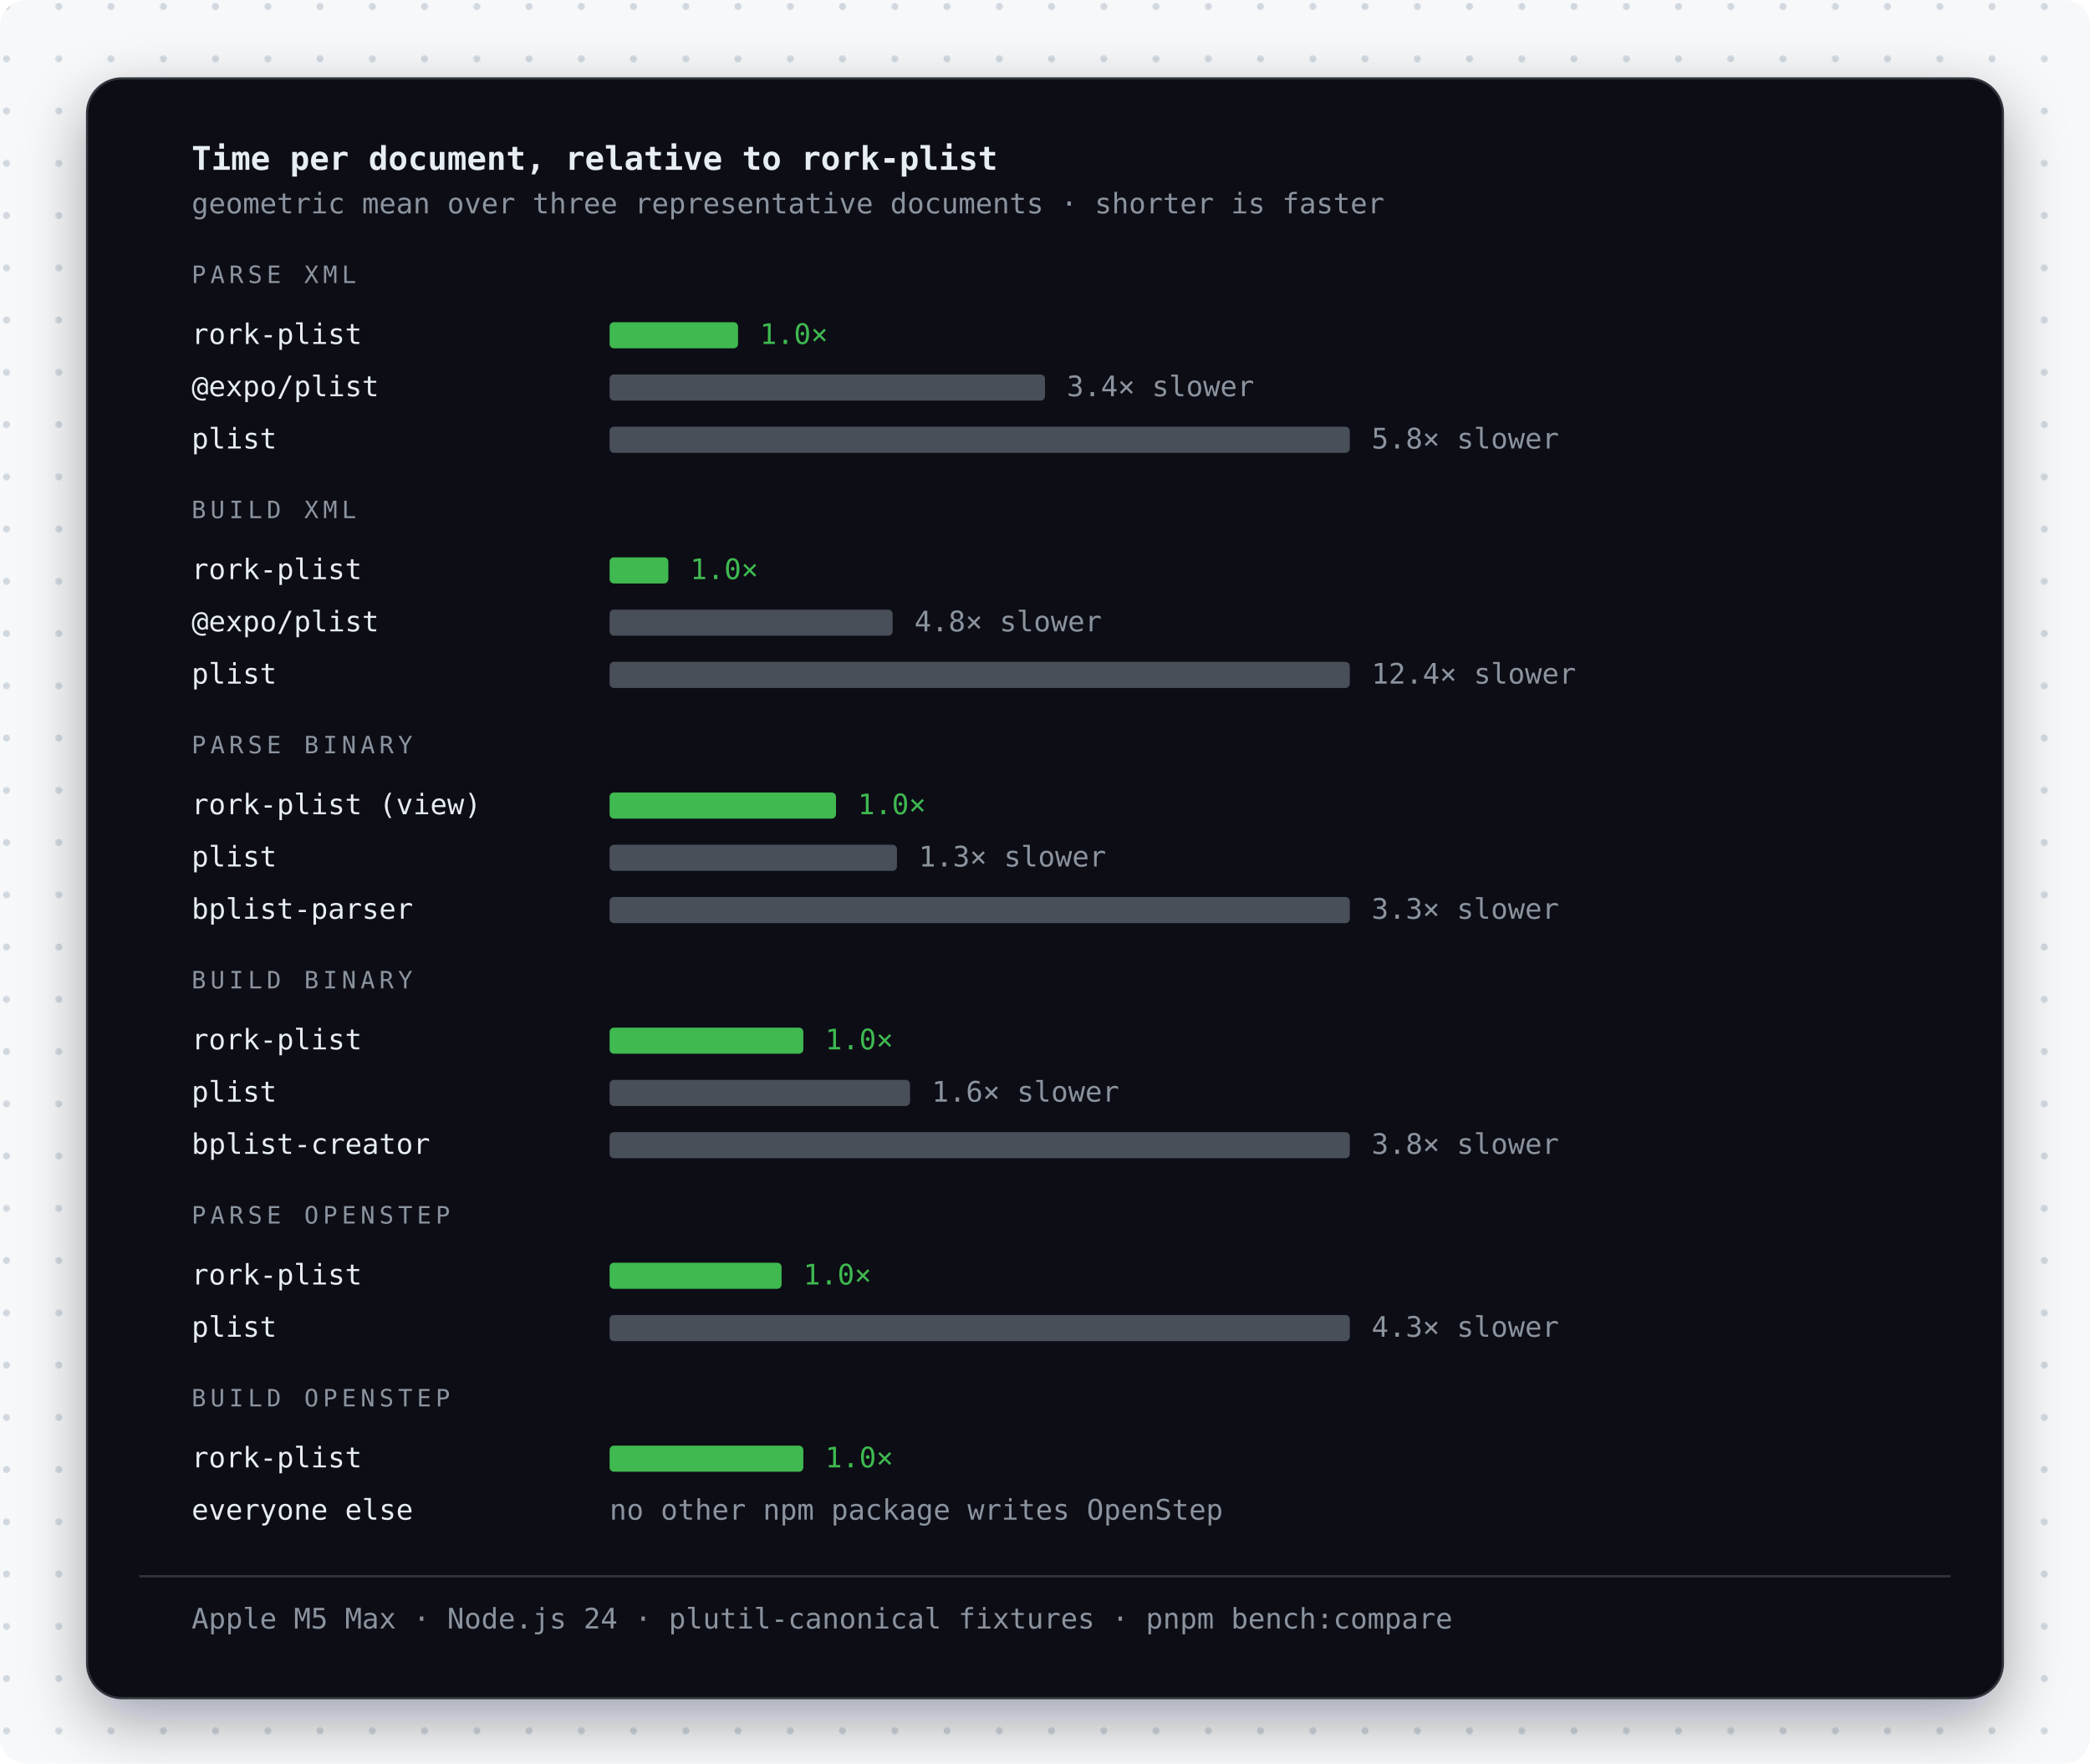
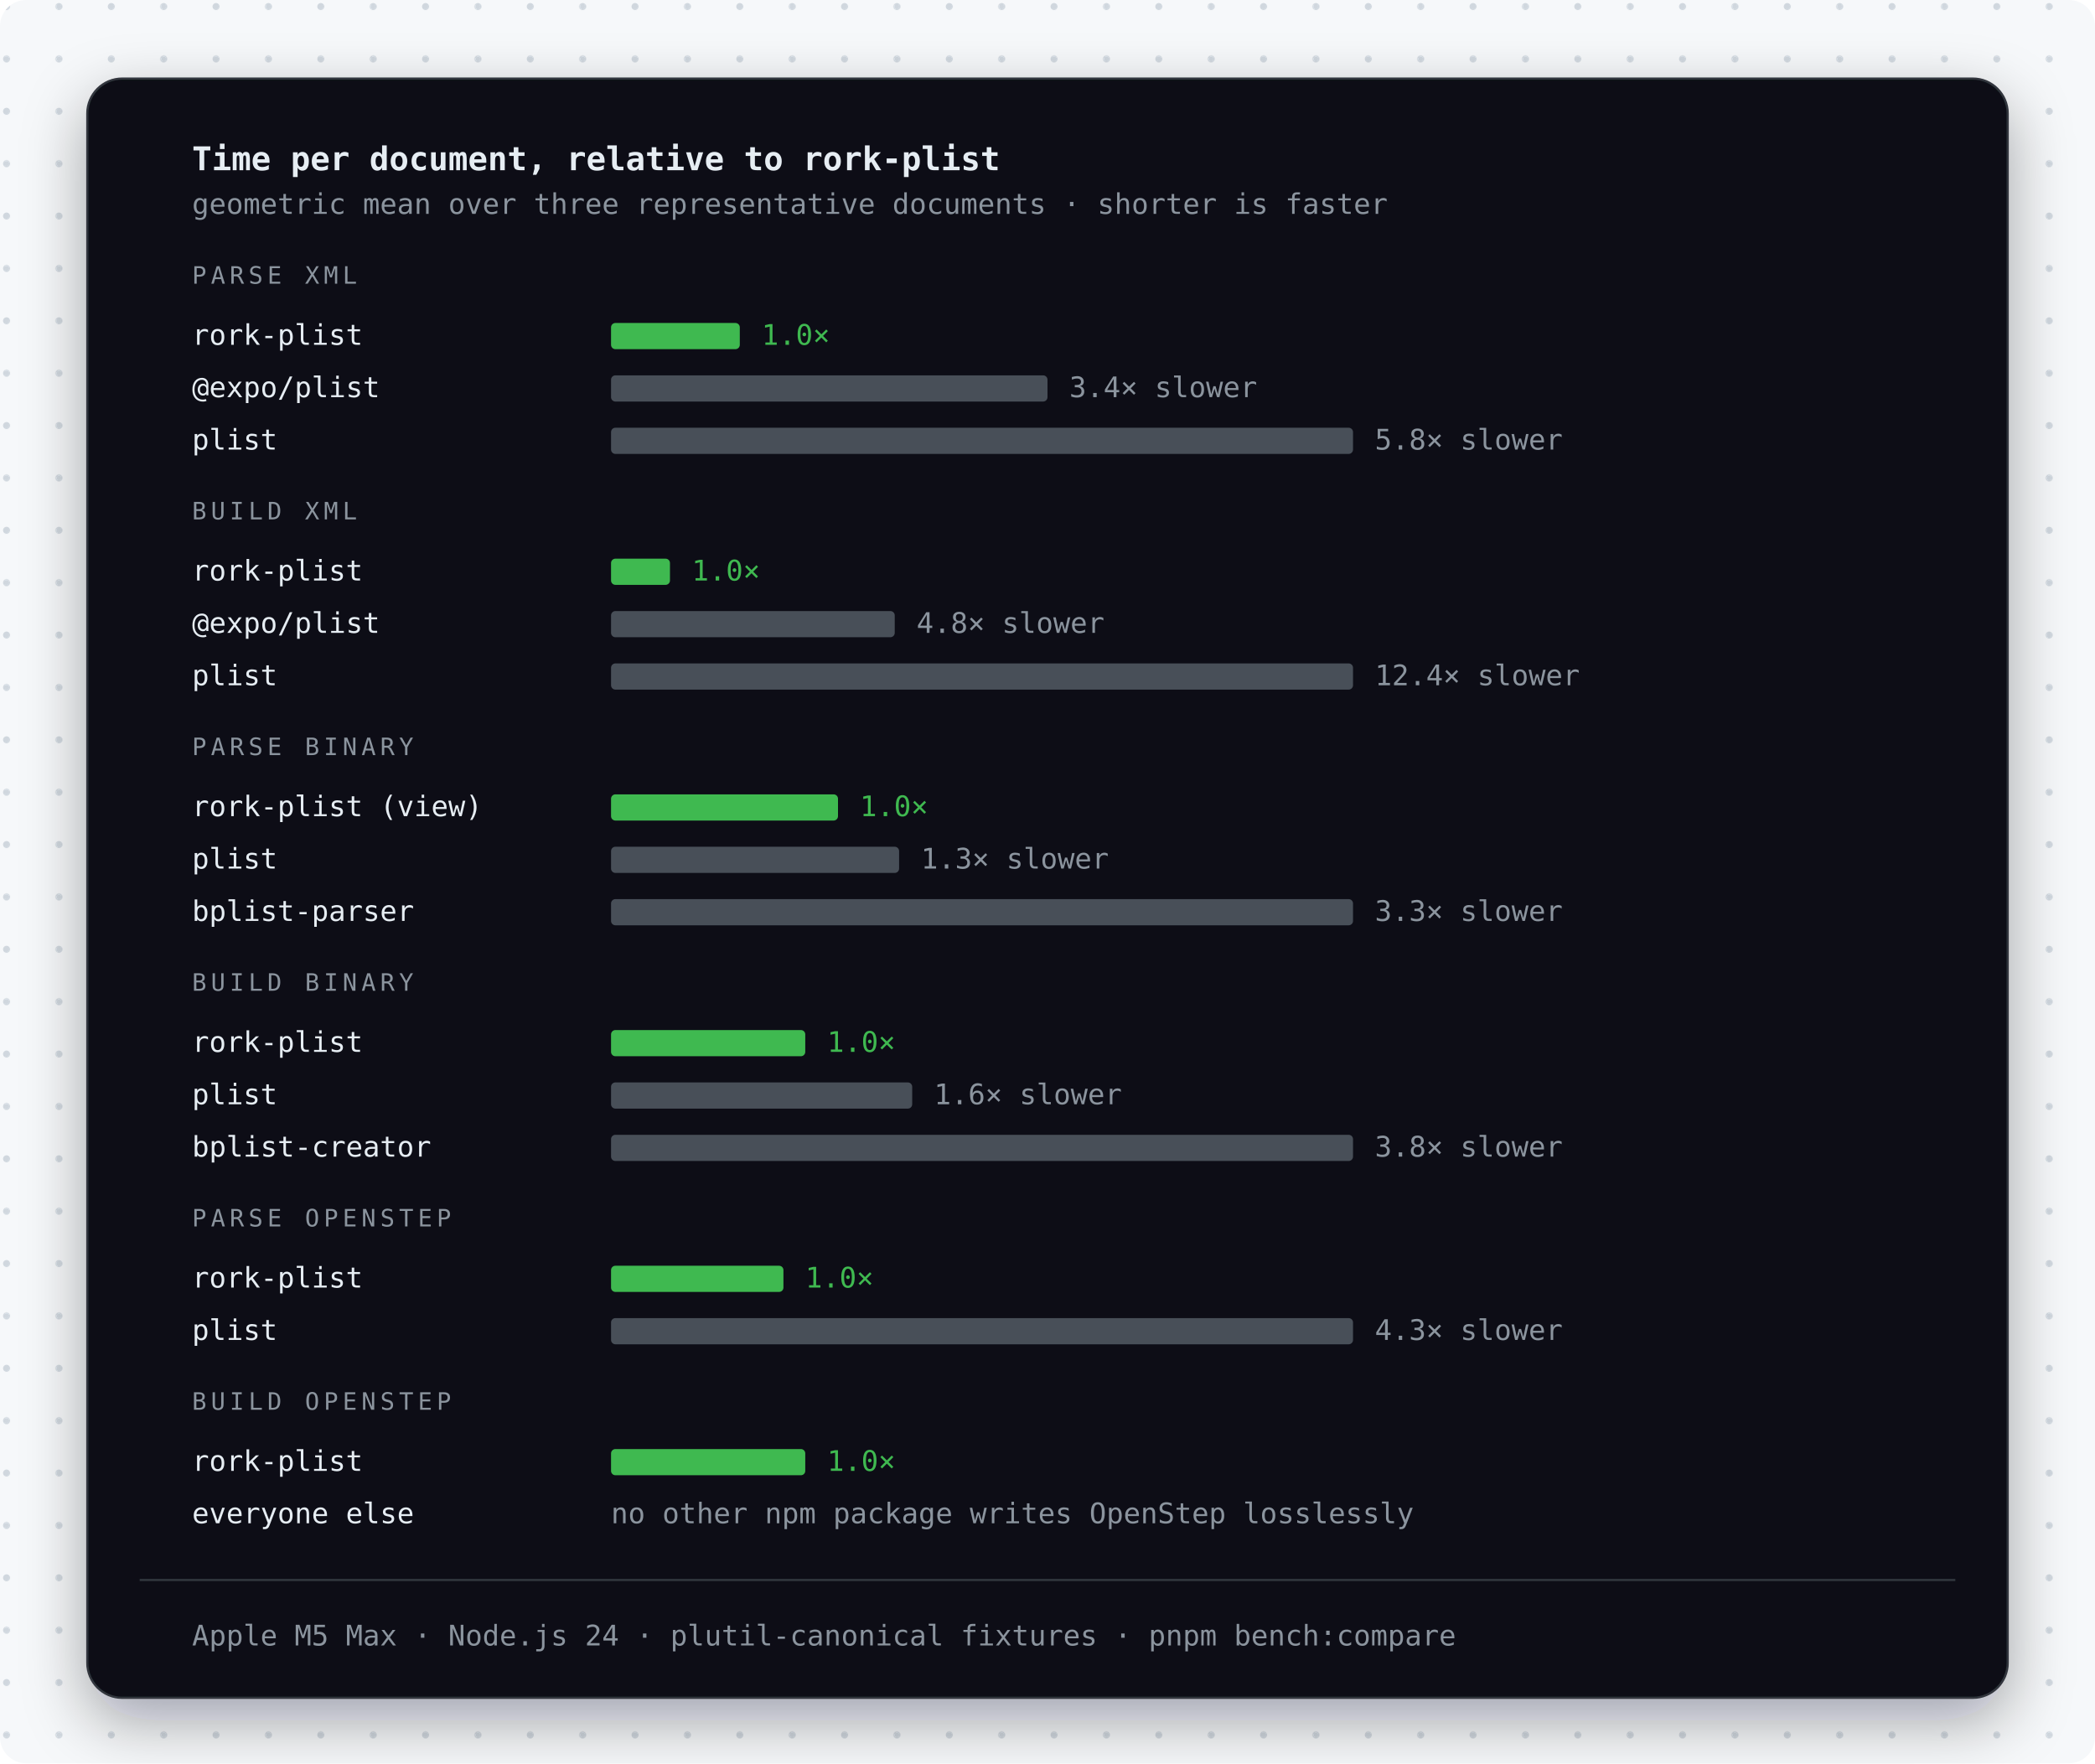
- <svg xmlns="http://www.w3.org/2000/svg" width="960" height="810" viewBox="0 0 960 810" fill="none" role="img" aria-label="Benchmark chart comparing rork-plist with the plist, @expo/plist, bplist-parser, and bplist-creator packages. Bars show time relative to rork-plist as the geometric mean over three representative documents. Parsing XML, plist takes 5.8 times as long and @expo/plist 3.4 times. Building XML, plist takes 12.4 times as long and @expo/plist 4.8 times. Parsing binary in aliasing mode, plist takes 1.3 times as long and bplist-parser 3.3 times. Building binary, plist takes 1.6 times as long and bplist-creator 3.8 times. Parsing OpenStep, plist takes 4.3 times as long. Building OpenStep has no bars for other packages, because no other npm package writes OpenStep.">
+ <svg xmlns="http://www.w3.org/2000/svg" width="960" height="808" viewBox="0 0 960 808" fill="none" role="img" aria-label="Benchmark chart comparing rork-plist with the plist, @expo/plist, bplist-parser, and bplist-creator packages. Bars show time relative to rork-plist as the geometric mean over three representative documents. Parsing XML, plist takes 5.8 times as long and @expo/plist 3.4 times. Building XML, plist takes 12.4 times as long and @expo/plist 4.8 times. Parsing binary in aliasing mode, plist takes 1.3 times as long and bplist-parser 3.3 times. Building binary, plist takes 1.6 times as long and bplist-creator 3.8 times. Parsing OpenStep, plist takes 4.3 times as long. Building OpenStep has no bars for other packages, because no other npm package writes OpenStep losslessly.">
  <defs>
    <pattern id="dots" width="24" height="24" patternUnits="userSpaceOnUse">
      <circle cx="3" cy="3" r="1.6" fill="#d0d7de" />
    </pattern>
    <filter id="cardShadow" x="-8%" y="-8%" width="116%" height="124%">
      <feDropShadow dx="0" dy="10" stdDeviation="14" flood-color="#0d1117" flood-opacity="0.35" />
    </filter>
  </defs>
-   <rect width="960" height="810" rx="12" fill="#f6f8fa" />
-   <rect width="960" height="810" rx="12" fill="url(#dots)" />
-   <rect x="40" y="36" width="880" height="744" rx="16" fill="#0d1117" stroke="#30363d" filter="url(#cardShadow)" />
+   <rect width="960" height="808" rx="12" fill="#f6f8fa" />
+   <rect width="960" height="808" rx="12" fill="url(#dots)" />
+   <rect x="40" y="36" width="880" height="742" rx="16" fill="#0d1117" stroke="#30363d" filter="url(#cardShadow)" />
  <g font-family="ui-monospace, SFMono-Regular, Menlo, Consolas, monospace" font-size="13">
    <text x="88" y="78" fill="#e6edf3" font-weight="bold" font-size="15">Time per document, relative to rork-plist</text>
    <text x="88" y="98" fill="#8b949e">geometric mean over three representative documents · shorter is faster</text>
    <text x="88" y="130" fill="#8b949e" font-size="11" letter-spacing="2">PARSE XML</text>
    <g>
      <text x="88" y="158" fill="#e6edf3">rork-plist</text>
      <rect x="280" y="148" width="59" height="12" rx="2" fill="#3fb950" />
      <text x="349" y="158" fill="#3fb950">1.0×</text>
    </g>
    <g>
      <text x="88" y="182" fill="#e6edf3">@expo/plist</text>
      <rect x="280" y="172" width="200" height="12" rx="2" fill="#484f58" />
      <text x="490" y="182" fill="#8b949e">3.4× slower</text>
    </g>
    <g>
      <text x="88" y="206" fill="#e6edf3">plist</text>
      <rect x="280" y="196" width="340" height="12" rx="2" fill="#484f58" />
      <text x="630" y="206" fill="#8b949e">5.8× slower</text>
    </g>
    <text x="88" y="238" fill="#8b949e" font-size="11" letter-spacing="2">BUILD XML</text>
    <g>
      <text x="88" y="266" fill="#e6edf3">rork-plist</text>
      <rect x="280" y="256" width="27" height="12" rx="2" fill="#3fb950" />
      <text x="317" y="266" fill="#3fb950">1.0×</text>
    </g>
    <g>
      <text x="88" y="290" fill="#e6edf3">@expo/plist</text>
      <rect x="280" y="280" width="130" height="12" rx="2" fill="#484f58" />
      <text x="420" y="290" fill="#8b949e">4.8× slower</text>
    </g>
    <g>
      <text x="88" y="314" fill="#e6edf3">plist</text>
      <rect x="280" y="304" width="340" height="12" rx="2" fill="#484f58" />
      <text x="630" y="314" fill="#8b949e">12.4× slower</text>
    </g>
    <text x="88" y="346" fill="#8b949e" font-size="11" letter-spacing="2">PARSE BINARY</text>
    <g>
      <text x="88" y="374" fill="#e6edf3">rork-plist (view)</text>
      <rect x="280" y="364" width="104" height="12" rx="2" fill="#3fb950" />
      <text x="394" y="374" fill="#3fb950">1.0×</text>
    </g>
    <g>
      <text x="88" y="398" fill="#e6edf3">plist</text>
      <rect x="280" y="388" width="132" height="12" rx="2" fill="#484f58" />
      <text x="422" y="398" fill="#8b949e">1.3× slower</text>
    </g>
    <g>
      <text x="88" y="422" fill="#e6edf3">bplist-parser</text>
      <rect x="280" y="412" width="340" height="12" rx="2" fill="#484f58" />
      <text x="630" y="422" fill="#8b949e">3.3× slower</text>
    </g>
    <text x="88" y="454" fill="#8b949e" font-size="11" letter-spacing="2">BUILD BINARY</text>
    <g>
      <text x="88" y="482" fill="#e6edf3">rork-plist</text>
      <rect x="280" y="472" width="89" height="12" rx="2" fill="#3fb950" />
      <text x="379" y="482" fill="#3fb950">1.0×</text>
    </g>
    <g>
      <text x="88" y="506" fill="#e6edf3">plist</text>
      <rect x="280" y="496" width="138" height="12" rx="2" fill="#484f58" />
      <text x="428" y="506" fill="#8b949e">1.6× slower</text>
    </g>
    <g>
      <text x="88" y="530" fill="#e6edf3">bplist-creator</text>
      <rect x="280" y="520" width="340" height="12" rx="2" fill="#484f58" />
      <text x="630" y="530" fill="#8b949e">3.8× slower</text>
    </g>
    <text x="88" y="562" fill="#8b949e" font-size="11" letter-spacing="2">PARSE OPENSTEP</text>
    <g>
      <text x="88" y="590" fill="#e6edf3">rork-plist</text>
      <rect x="280" y="580" width="79" height="12" rx="2" fill="#3fb950" />
      <text x="369" y="590" fill="#3fb950">1.0×</text>
    </g>
    <g>
      <text x="88" y="614" fill="#e6edf3">plist</text>
      <rect x="280" y="604" width="340" height="12" rx="2" fill="#484f58" />
      <text x="630" y="614" fill="#8b949e">4.3× slower</text>
    </g>
    <text x="88" y="646" fill="#8b949e" font-size="11" letter-spacing="2">BUILD OPENSTEP</text>
    <g>
      <text x="88" y="674" fill="#e6edf3">rork-plist</text>
      <rect x="280" y="664" width="89" height="12" rx="2" fill="#3fb950" />
      <text x="379" y="674" fill="#3fb950">1.0×</text>
    </g>
    <g>
      <text x="88" y="698" fill="#e6edf3">everyone else</text>
-       <text x="280" y="698" fill="#8b949e">no other npm package writes OpenStep</text>
+       <text x="280" y="698" fill="#8b949e">no other npm package writes OpenStep losslessly</text>
    </g>
    <line x1="64" y1="724" x2="896" y2="724" stroke="#30363d" />
-     <text x="88" y="748" fill="#8b949e">Apple M5 Max · Node.js 24 · plutil-canonical fixtures · pnpm bench:compare</text>
+     <text x="88" y="754" fill="#8b949e">Apple M5 Max · Node.js 24 · plutil-canonical fixtures · pnpm bench:compare</text>
  </g>
</svg>
